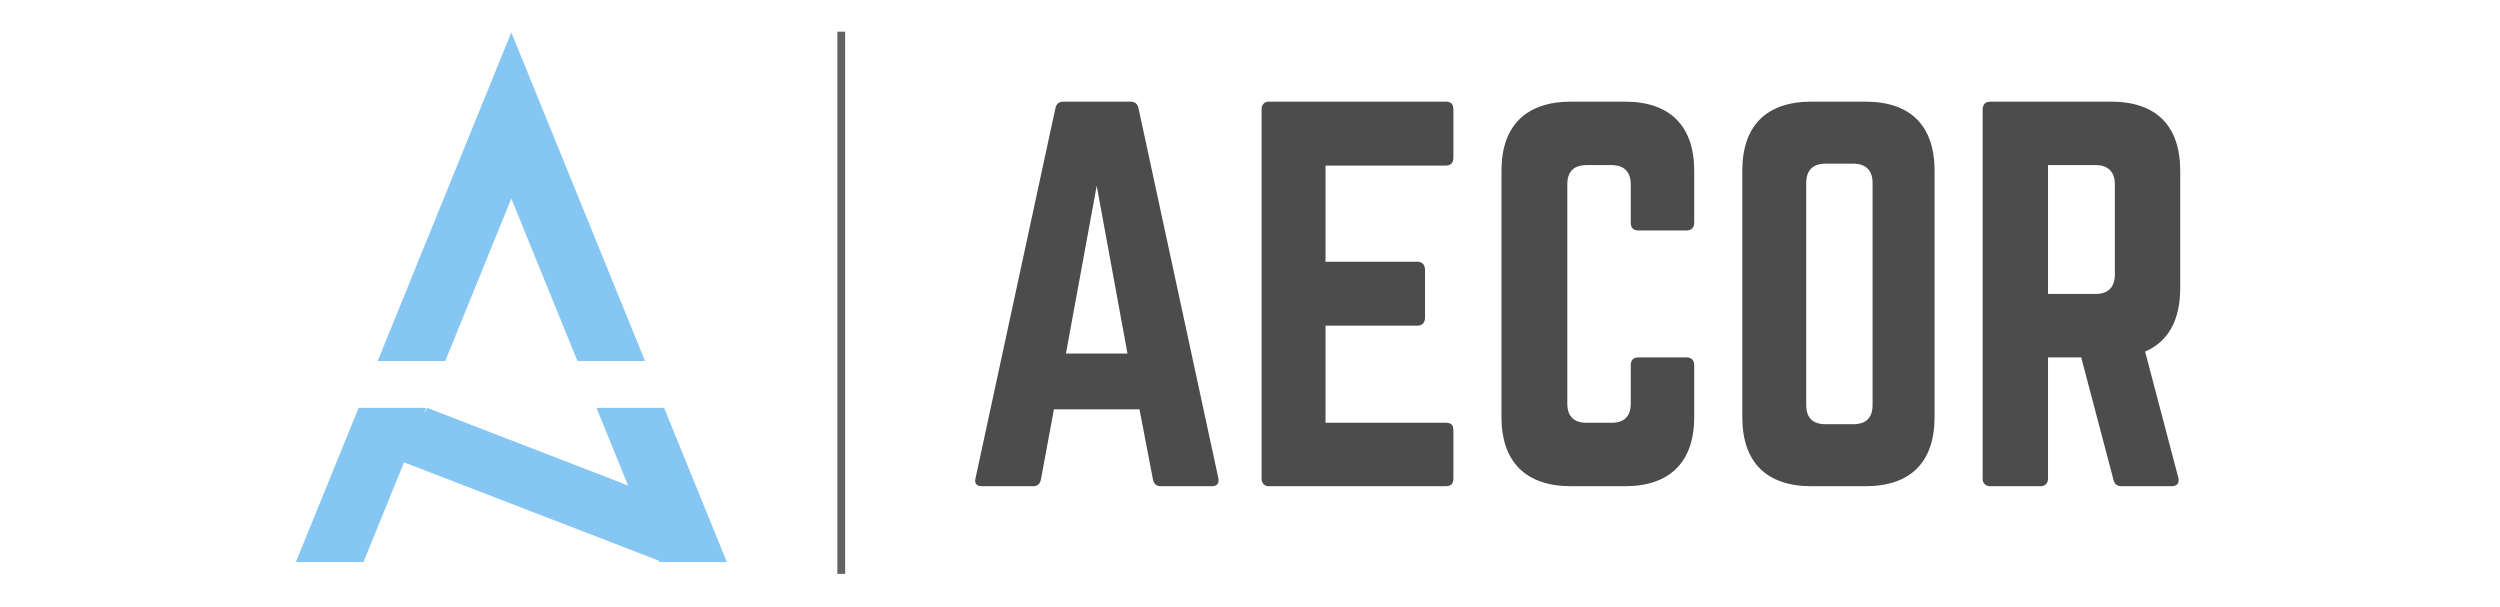
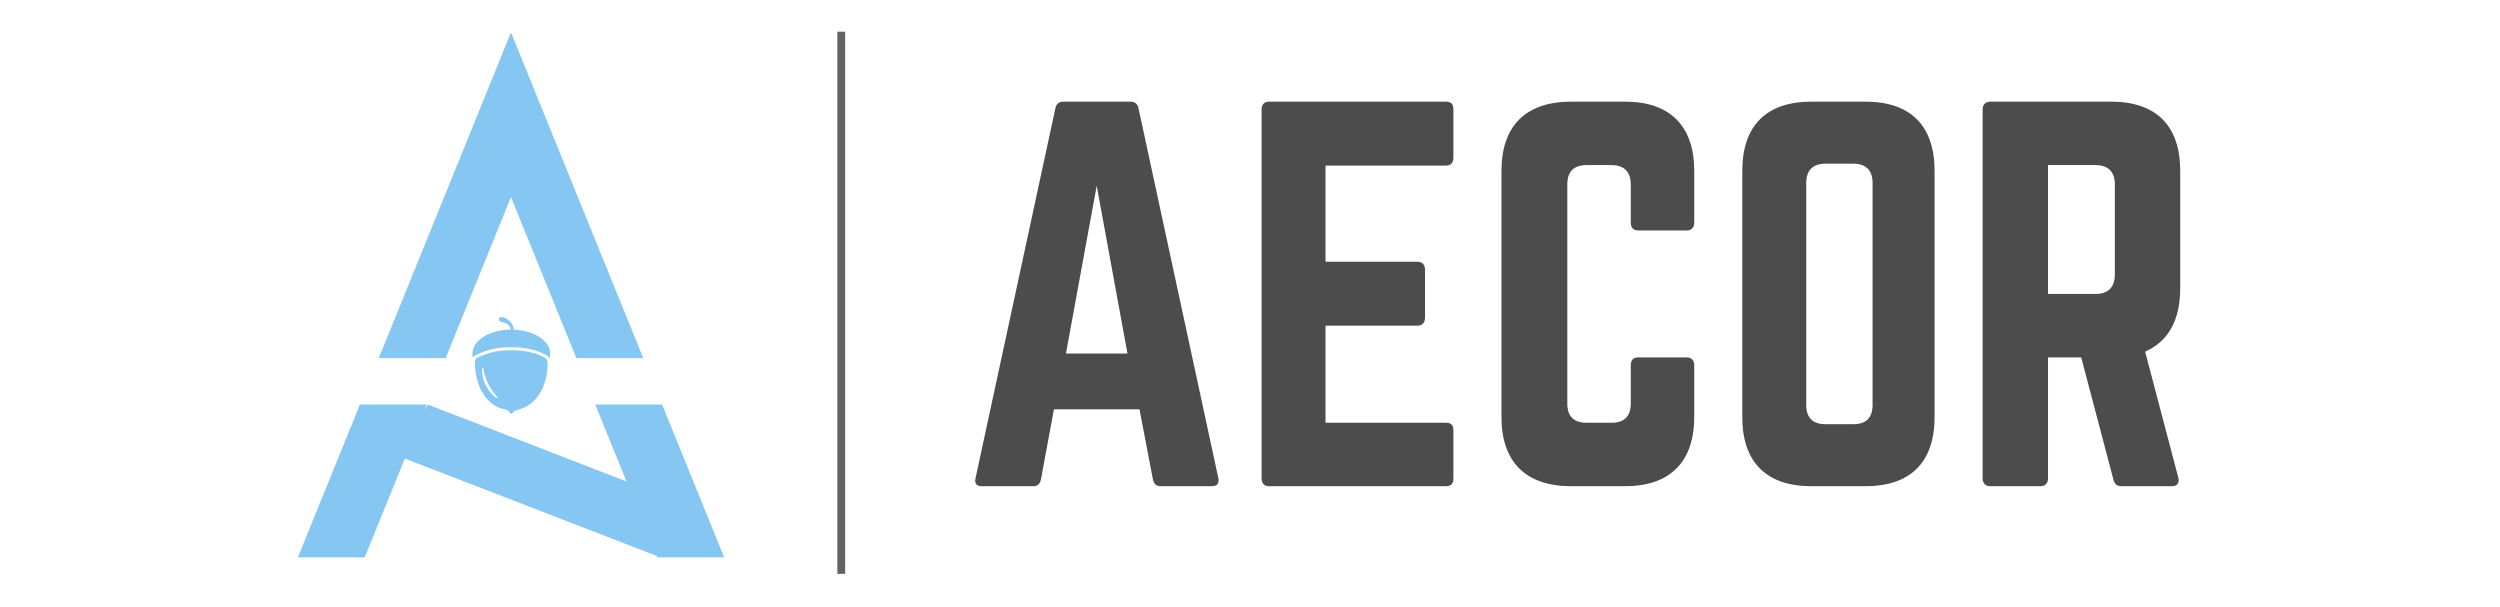
<svg xmlns="http://www.w3.org/2000/svg" width="1600" zoomAndPan="magnify" viewBox="0 0 1200 291" height="388" preserveAspectRatio="xMidYMid meet" version="1.0">
  <defs>
    <g />
-     <clipPath id="45f772373b">
-       <path d="M 181 15.531 L 310 15.531 L 310 174 L 181 174 Z M 181 15.531 " clip-rule="nonzero" />
+     <clipPath id="ffb9acd6cc">
+       <path d="M 181 15.531 L 309 15.531 L 309 172 L 181 172 Z M 181 15.531 " clip-rule="nonzero" />
    </clipPath>
-     <clipPath id="bfe09d4ec2">
-       <path d="M 142 195 L 348.953 195 L 348.953 269.781 L 142 269.781 Z M 142 195 " clip-rule="nonzero" />
+     <clipPath id="1215486ef2">
+       <path d="M 142.914 194 L 347.664 194 L 347.664 267.531 L 142.914 267.531 Z M 142.914 194 " clip-rule="nonzero" />
+     </clipPath>
+     <clipPath id="35b5ed5e56">
+       <path d="M 226.754 152.094 L 264.113 152.094 L 264.113 172.117 L 226.754 172.117 Z M 226.754 152.094 " clip-rule="nonzero" />
+     </clipPath>
+     <clipPath id="b24d305037">
+       <path d="M 228 168 L 263 168 L 263 198.594 L 228 198.594 Z M 228 168 " clip-rule="nonzero" />
    </clipPath>
  </defs>
-   <g clip-path="url(#45f772373b)">
-     <path fill="#85c7f2" d="M 245.426 95.281 L 277.18 173.289 L 309.621 173.289 L 245.426 15.531 L 181.285 173.289 L 213.727 173.289 Z M 245.426 95.281 " fill-opacity="1" fill-rule="nonzero" />
+   <g clip-path="url(#ffb9acd6cc)">
+     <path fill="#85c7f2" d="M 245.266 94.574 L 276.672 171.891 L 308.762 171.891 L 245.266 15.531 L 181.82 171.891 L 213.91 171.891 Z M 245.266 94.574 " fill-opacity="1" fill-rule="nonzero" />
  </g>
-   <g clip-path="url(#bfe09d4ec2)">
-     <path fill="#85c7f2" d="M 318.777 195.789 L 286.336 195.789 L 301.469 233.023 L 205.098 195.789 L 203.512 198.43 L 204.57 195.789 L 172.129 195.789 L 142.016 269.781 L 174.457 269.781 L 193.934 221.93 L 316.184 269.094 L 316.449 269.781 L 348.891 269.781 Z M 318.777 195.789 " fill-opacity="1" fill-rule="nonzero" />
+   <g clip-path="url(#1215486ef2)">
+     <path fill="#85c7f2" d="M 317.816 194.191 L 285.727 194.191 L 300.699 231.098 L 205.375 194.191 L 203.805 196.809 L 204.852 194.191 L 172.766 194.191 L 142.98 267.531 L 175.066 267.531 L 194.332 220.105 L 315.254 266.852 L 315.516 267.531 L 347.602 267.531 Z M 317.816 194.191 " fill-opacity="1" fill-rule="nonzero" />
  </g>
  <g fill="#4c4c4c" fill-opacity="1">
    <g transform="translate(458.8121, 233.3843)">
      <g>
        <path d="M 122.754 0 C 125.523 0 126.449 -1.383 125.984 -3.922 L 87.684 -181.363 C 87.223 -183.672 85.836 -184.594 83.762 -184.594 L 51.688 -184.594 C 49.609 -184.594 48.227 -183.672 47.766 -181.363 L 9.461 -3.922 C 8.77 -1.383 9.922 0 12.461 0 L 37.148 0 C 39.227 0 40.379 -1.152 40.84 -3.23 L 47.07 -36.918 L 88.145 -36.918 L 94.605 -3.23 C 95.066 -1.152 96.219 0 98.297 0 Z M 82.375 -63.684 L 52.84 -63.684 L 67.609 -144.215 Z M 82.375 -63.684 " />
      </g>
    </g>
  </g>
  <g fill="#4c4c4c" fill-opacity="1">
    <g transform="translate(594.0248, 233.3843)">
      <g>
        <path d="M 103.605 -180.902 C 103.605 -183.211 102.68 -184.594 99.91 -184.594 L 15 -184.594 C 12.922 -184.594 11.539 -183.211 11.539 -180.902 L 11.539 -3.691 C 11.539 -1.383 12.922 0 15 0 L 99.91 0 C 102.68 0 103.605 -1.383 103.605 -3.691 L 103.605 -26.766 C 103.605 -29.305 102.68 -30.457 99.91 -30.457 L 42.227 -30.457 L 42.227 -77.07 L 86.297 -77.07 C 88.605 -77.07 89.988 -78.453 89.988 -80.992 L 89.988 -103.836 C 89.988 -106.371 88.605 -107.758 86.297 -107.758 L 42.227 -107.758 L 42.227 -153.906 L 99.91 -153.906 C 102.68 -153.906 103.605 -155.52 103.605 -157.828 Z M 103.605 -180.902 " />
      </g>
    </g>
  </g>
  <g fill="#4c4c4c" fill-opacity="1">
    <g transform="translate(709.1633, 233.3843)">
      <g>
        <path d="M 104.066 -151.367 C 104.066 -173.059 92.297 -184.594 70.84 -184.594 L 44.996 -184.594 C 23.305 -184.594 11.539 -173.059 11.539 -151.367 L 11.539 -33.227 C 11.539 -11.539 23.305 0 44.996 0 L 70.84 0 C 92.297 0 104.066 -11.539 104.066 -33.227 L 104.066 -58.148 C 104.066 -60.453 102.68 -61.84 100.375 -61.84 L 77.301 -61.84 C 74.762 -61.84 73.605 -60.453 73.605 -58.148 L 73.605 -39.688 C 73.605 -33.457 70.375 -30.457 64.379 -30.457 L 52.379 -30.457 C 46.379 -30.457 43.148 -33.457 43.148 -39.688 L 43.148 -144.906 C 43.148 -150.906 46.148 -154.137 52.379 -154.137 L 64.379 -154.137 C 70.375 -154.137 73.605 -150.906 73.605 -144.906 L 73.605 -126.449 C 73.605 -124.141 74.762 -122.754 77.301 -122.754 L 100.375 -122.754 C 102.68 -122.754 104.066 -124.141 104.066 -126.449 Z M 104.066 -151.367 " />
      </g>
    </g>
  </g>
  <g fill="#4c4c4c" fill-opacity="1">
    <g transform="translate(824.7633, 233.3843)">
      <g>
        <path d="M 11.539 -33.227 C 11.539 -11.539 23.074 0 44.766 0 L 70.609 0 C 92.297 0 103.836 -11.539 103.836 -33.227 L 103.836 -151.367 C 103.836 -173.059 92.297 -184.594 70.609 -184.594 L 44.766 -184.594 C 23.074 -184.594 11.539 -173.059 11.539 -151.367 Z M 51.457 -29.766 C 45.457 -29.766 42.227 -32.766 42.227 -38.996 L 42.227 -145.598 C 42.227 -151.598 45.457 -154.828 51.457 -154.828 L 64.84 -154.828 C 70.84 -154.828 74.07 -151.598 74.07 -145.598 L 74.07 -38.996 C 74.07 -32.766 70.84 -29.766 64.84 -29.766 Z M 51.457 -29.766 " />
      </g>
    </g>
  </g>
  <g fill="#4c4c4c" fill-opacity="1">
    <g transform="translate(940.1325, 233.3843)">
      <g>
        <path d="M 106.371 -151.367 C 106.371 -173.059 94.836 -184.594 73.145 -184.594 L 15.23 -184.594 C 12.922 -184.594 11.539 -183.211 11.539 -180.902 L 11.539 -3.691 C 11.539 -1.383 12.922 0 15.23 0 L 39.227 0 C 41.535 0 42.918 -1.383 42.918 -3.691 L 42.918 -61.84 L 58.84 -61.84 L 74.301 -3.23 C 74.762 -1.152 75.914 0 78.223 0 L 102.219 0 C 104.758 0 106.141 -1.383 105.449 -4.152 L 89.527 -64.609 C 100.605 -69.453 106.371 -79.605 106.371 -95.066 Z M 42.918 -92.297 L 42.918 -154.137 L 65.762 -154.137 C 71.762 -154.137 74.992 -150.906 74.992 -144.906 L 74.992 -101.527 C 74.992 -95.527 71.762 -92.297 65.762 -92.297 Z M 42.918 -92.297 " />
      </g>
    </g>
  </g>
  <path stroke-linecap="butt" transform="matrix(0.000000000000000046, -0.750913, 0.75, 0.000000000000000046, 401.9265, 275.4668)" fill="none" stroke-linejoin="miter" d="M 0.003 2.499 L 346.586 2.499 " stroke="#636363" stroke-width="5" stroke-opacity="1" stroke-miterlimit="4" />
+   <g clip-path="url(#35b5ed5e56)">
+     <path fill="#85c7f2" d="M 264.113 169.734 C 264.113 170.52 263.988 171.289 263.742 172.031 C 263.316 171.27 262.668 170.637 261.848 170.227 C 258.805 168.684 255.641 167.664 252.445 167.199 C 249.961 166.836 247.488 166.652 245.102 166.652 C 240.836 166.652 236.906 167.234 233.43 168.383 C 232.379 168.73 231.328 169.141 230.297 169.609 C 230.047 169.723 229.797 169.824 229.555 169.922 C 228.703 170.262 227.641 170.691 227.035 171.727 C 226.852 171.082 226.754 170.414 226.754 169.734 C 226.754 163.438 234.949 158.324 245.125 158.219 C 244.848 156.066 243.645 155.23 240.328 154.375 C 239.809 154.238 239.449 153.77 239.461 153.234 C 239.473 152.516 240.129 151.984 240.832 152.117 C 243.883 152.688 246.262 155.152 246.703 158.246 C 256.43 158.648 264.113 163.637 264.113 169.734 " fill-opacity="1" fill-rule="nonzero" />
+   </g>
+   <g clip-path="url(#b24d305037)">
+     <path fill="#85c7f2" d="M 232.035 176.996 C 232.566 180.516 234.148 185.73 238.66 190.531 C 238.965 190.855 238.52 191.332 238.176 191.051 C 235.098 188.535 231.27 184.004 231.324 177.047 C 231.328 176.605 231.969 176.559 232.035 176.996 Z M 261.199 171.508 C 258.383 170.086 255.363 169.078 252.238 168.625 C 246.254 167.75 239.664 167.84 233.879 169.75 C 232.863 170.086 231.867 170.477 230.891 170.922 C 229.293 171.645 228.035 171.758 228 173.637 C 228 173.715 228 173.793 228 173.871 C 227.988 174.887 228.031 175.898 228.117 176.91 C 228.398 180.215 229.141 183.52 230.539 186.539 C 231.695 189.039 233.324 191.324 235.426 193.121 C 236.594 194.117 237.895 194.953 239.281 195.613 C 239.863 195.895 244.004 196.922 244.105 197.207 C 244.105 197.207 244.543 198.449 245.324 198.582 L 245.324 198.59 C 245.363 198.594 245.398 198.598 245.438 198.594 C 245.473 198.598 245.508 198.594 245.547 198.59 L 245.547 198.582 C 246.328 198.449 246.766 197.207 246.766 197.207 C 261.457 194.215 262.852 179.484 262.875 174.242 C 262.875 174.125 262.867 174.012 262.855 173.898 C 262.746 172.879 262.125 171.98 261.199 171.508 " fill-opacity="1" fill-rule="nonzero" />
+   </g>
</svg>
